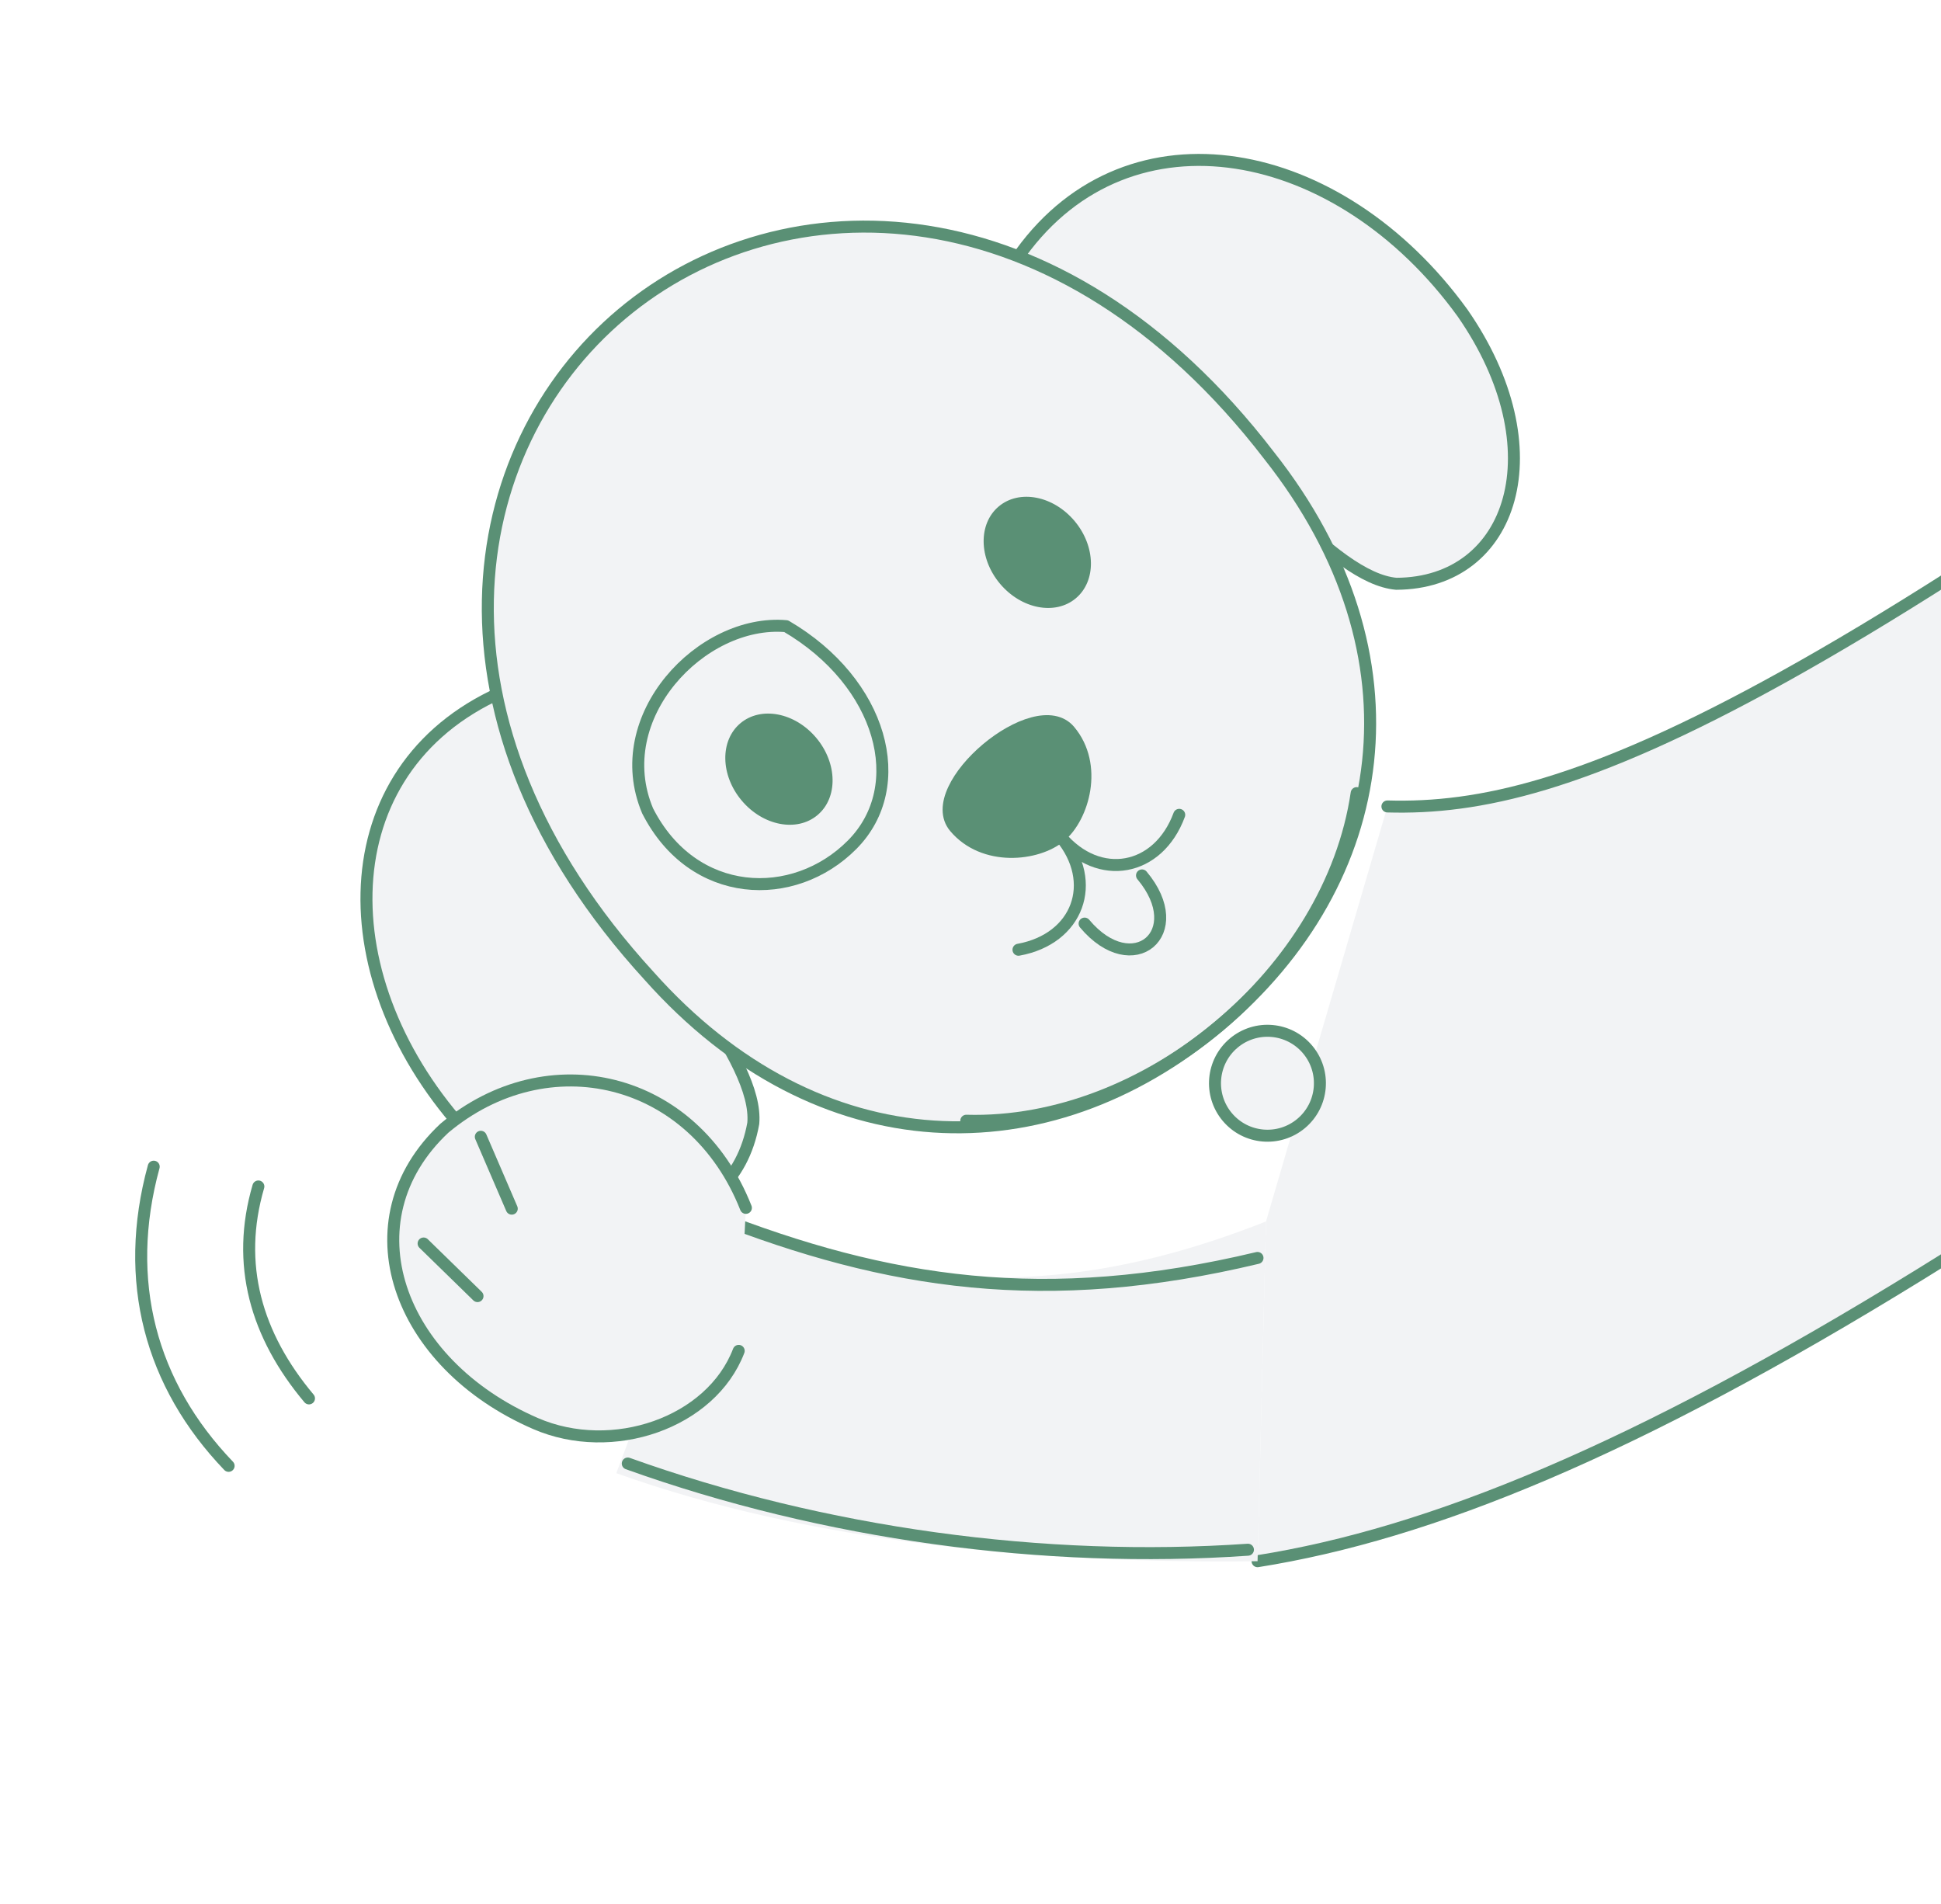
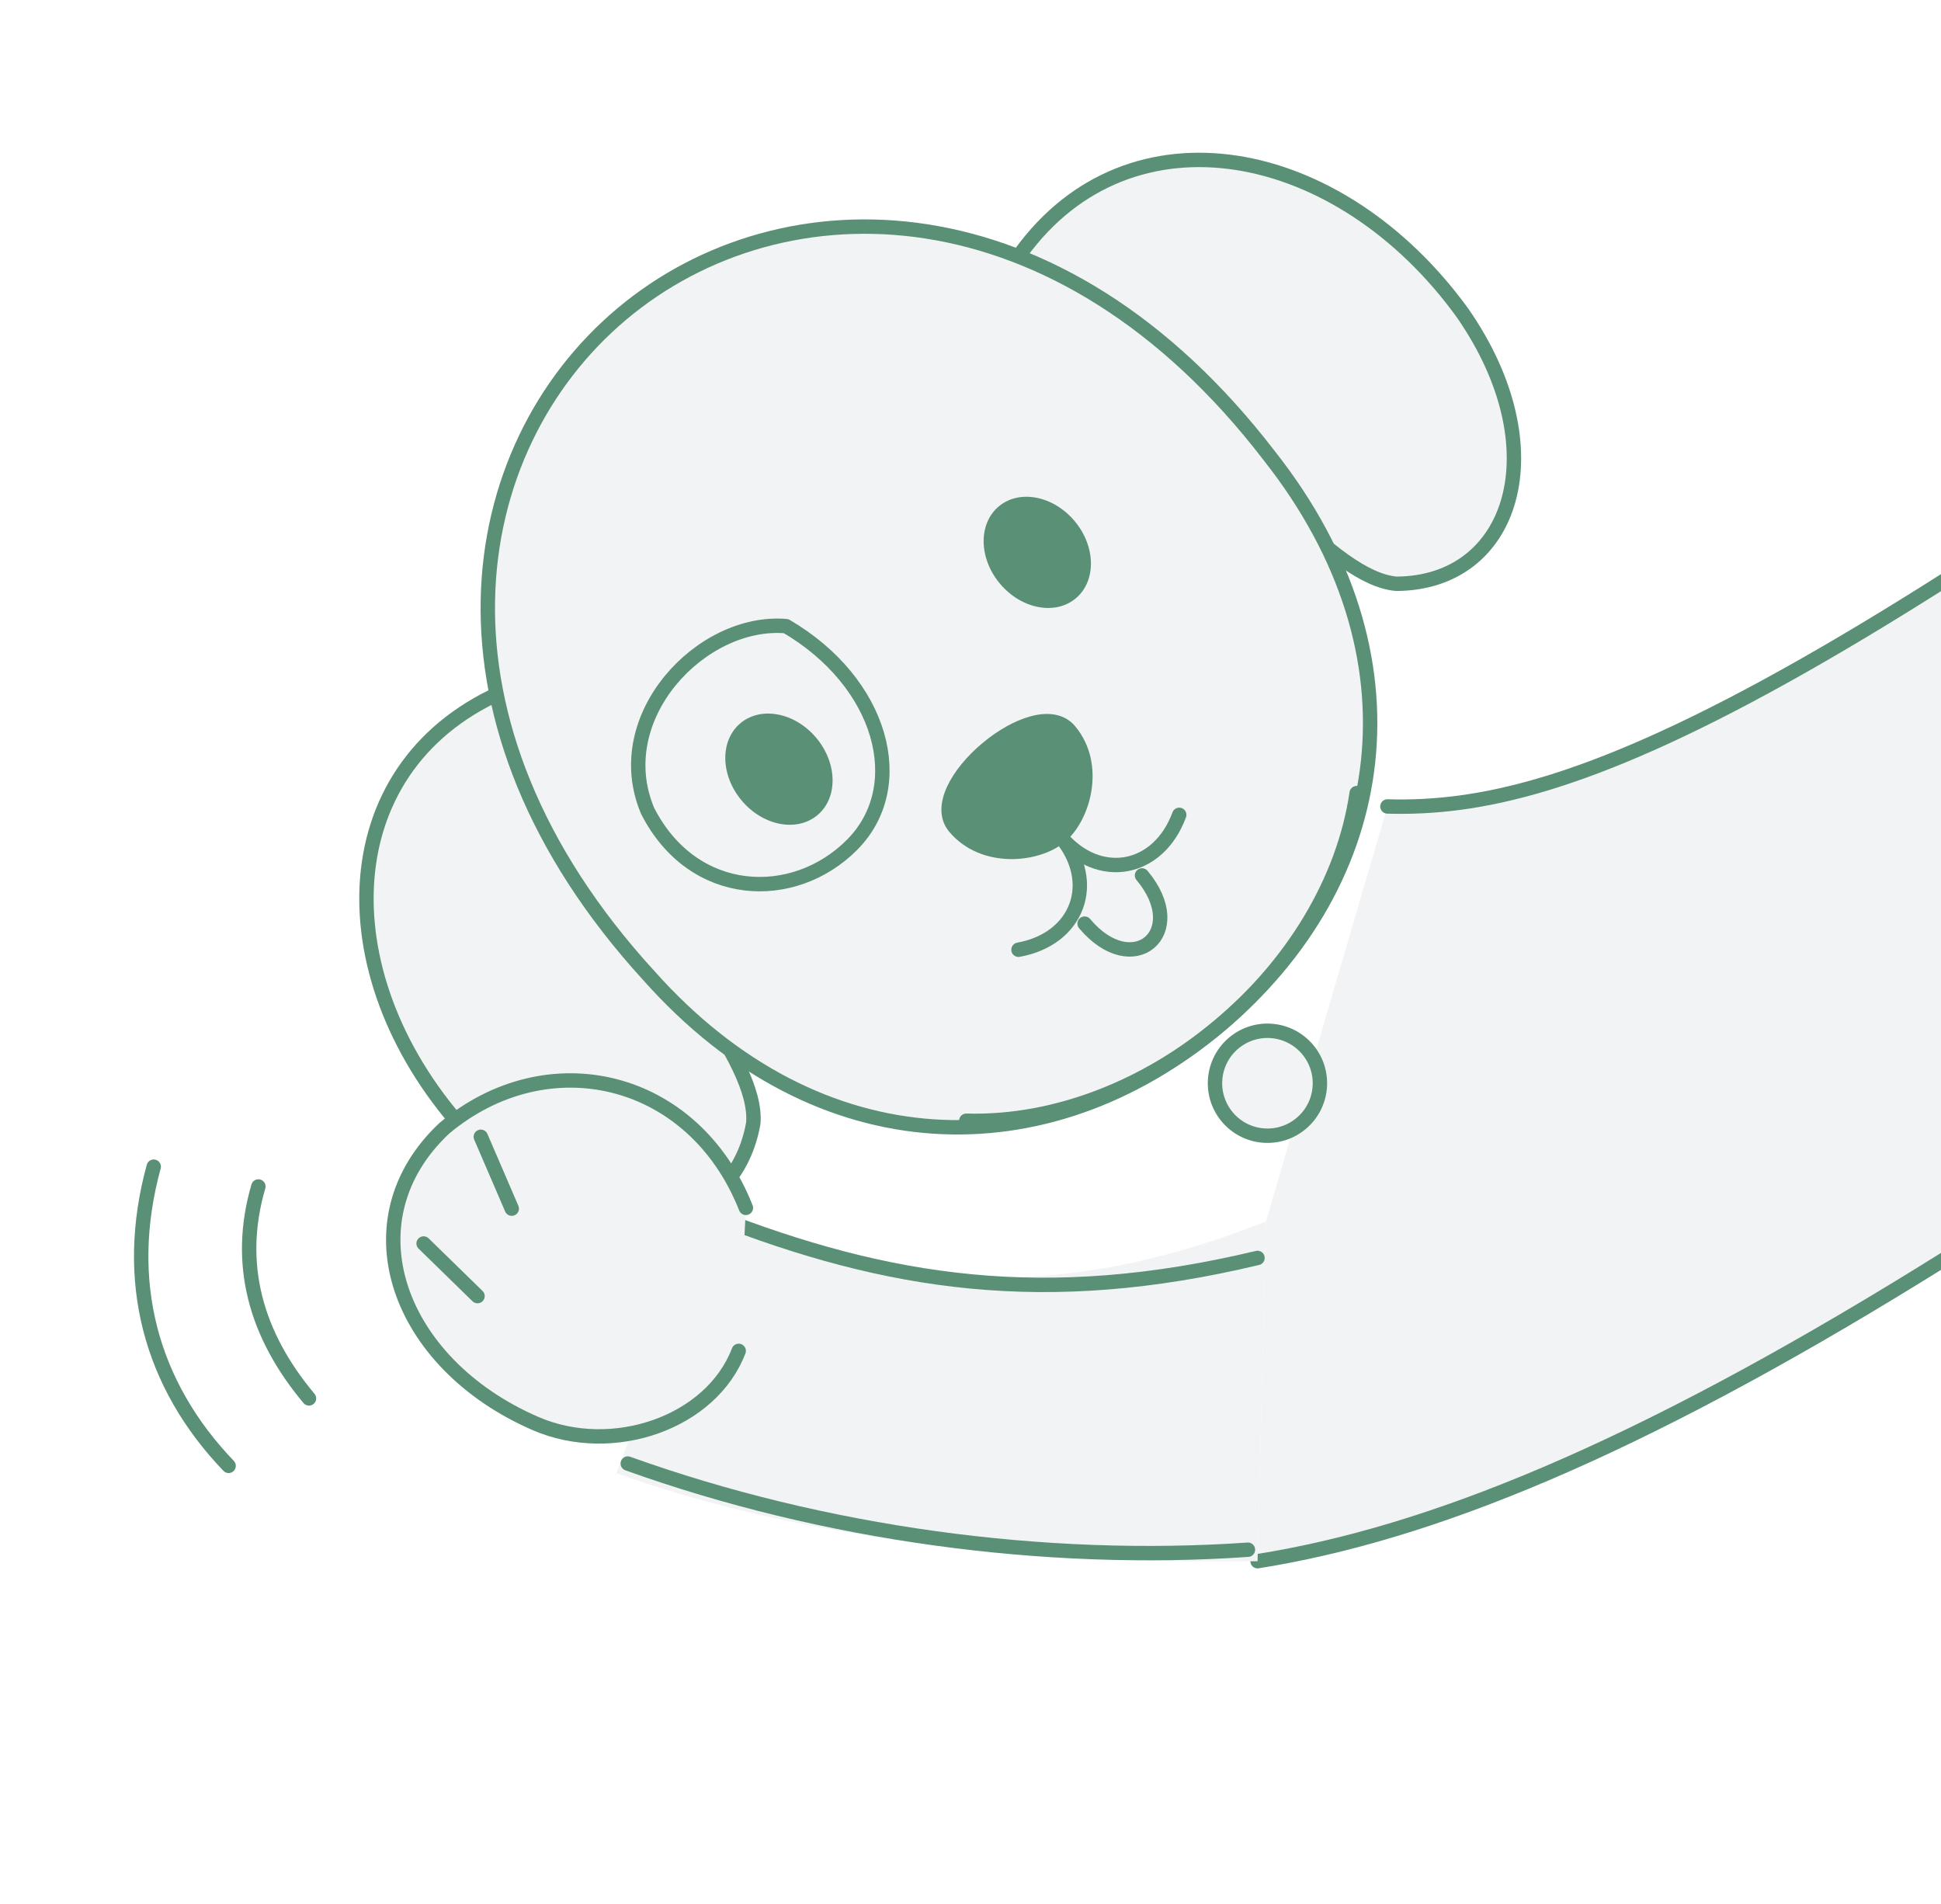
- <svg xmlns="http://www.w3.org/2000/svg" viewBox="8 56 259 254" fill="none" stroke="#5A9075" stroke-width="1.60" stroke-linecap="round" stroke-linejoin="round">
+ <svg xmlns="http://www.w3.org/2000/svg" viewBox="8 56 259 254" fill="none" stroke="#5A9075" stroke-width="1.92" stroke-linecap="round" stroke-linejoin="round">
  <g transform="rotate(-40 200 150)">
    <g transform="translate(300 0) scale(-1 1)">
      <path d="M114 156 C96 172 62 184 -90 190 L-90 262 C80 258 152 246 192 222 L162 188 Z" fill="#f2f3f5" stroke="none" />
      <path d="M114 156 C96 172 62 184 -90 190" />
      <path d="M192 222 C152 246 80 258 -90 262" />
      <path d="M104 68 C80 62 62 84 64 112 C66 134 82 144 94 134 C100 128 99 108 101 90" fill="#f2f3f5" />
      <path d="M196 68 C220 62 238 84 236 112 C234 134 218 144 206 134 C200 128 201 108 199 90" fill="#f2f3f5" />
      <path d="M96 110 C94 64 122 40 150 40 C178 40 206 64 204 110 C203 144 180 164 150 164 C120 164 97 144 96 110 Z" fill="#f2f3f5" />
      <path d="M160 86 C168 78 186 80 190 93 C193 106 183 115 172 114 C161 113 155 100 160 86 Z" />
      <ellipse cx="128" cy="100" rx="6.5" ry="8" fill="#5A9075" stroke="none" />
      <ellipse cx="173" cy="100" rx="6.5" ry="8" fill="#5A9075" stroke="none" />
      <path d="M140 121 C140 114 160 114 160 121 C160 127 154 131 150 131 C146 131 140 127 140 121 Z" fill="#5A9075" />
      <path d="M150 131 C150 139 143 143 136 139" />
      <path d="M150 131 C150 139 157 143 164 139" />
      <path d="M145 142 C145 152 155 152 155 142" />
      <path d="M116 152 C134 168 166 168 184 152" />
      <circle cx="150" cy="174" r="7" fill="#f2f3f5" />
      <path d="M162 188 C192 178 206 162 218 140 L250 158 C236 182 214 204 192 222 Z" fill="#f2f3f5" stroke="none" />
      <path d="M166 191 C192 178 206 162 218 140" />
      <path d="M192 220 C214 204 234 182 248 158" />
      <path d="M214 142 C208 124 220 108 238 108 C256 109 263 128 254 146 C249 156 236 161 227 156" fill="#f2f3f5" />
      <path d="M235 112 L238 122" />
      <path d="M250 118 L249 128" />
      <path d="M262 98 C271 104 275 113 275 124" />
      <path d="M271 87 C284 96 290 109 289 124" />
    </g>
  </g>
</svg>
